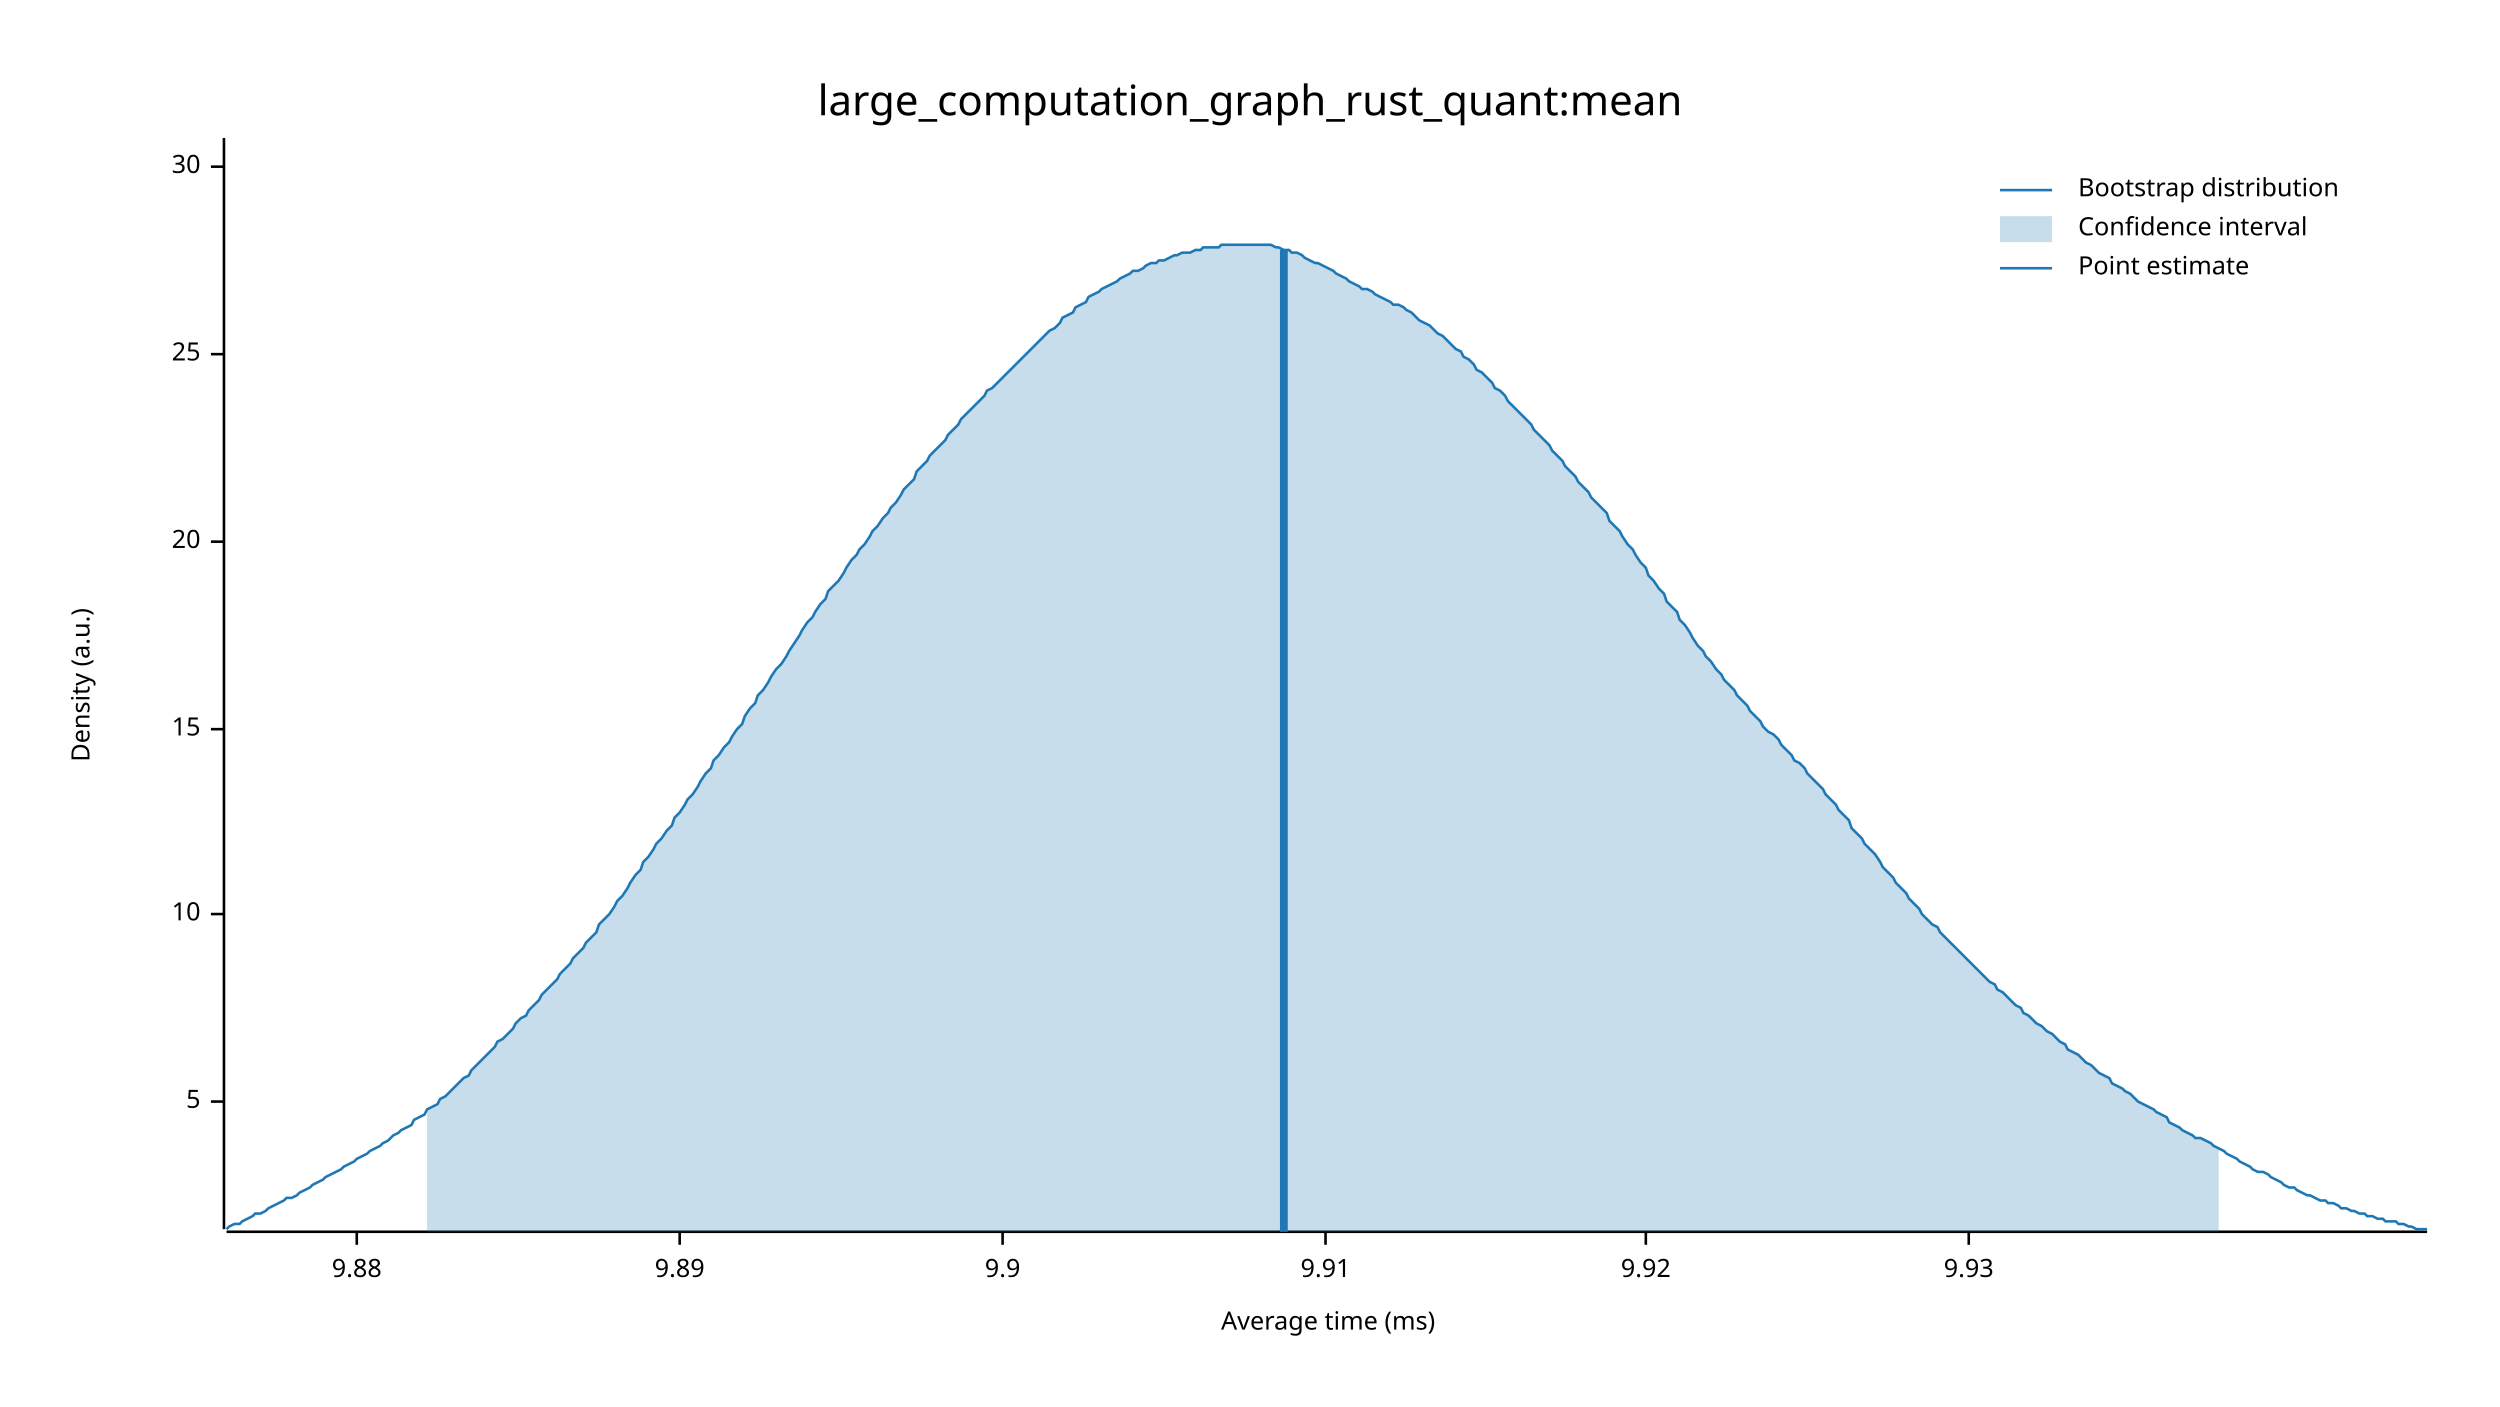
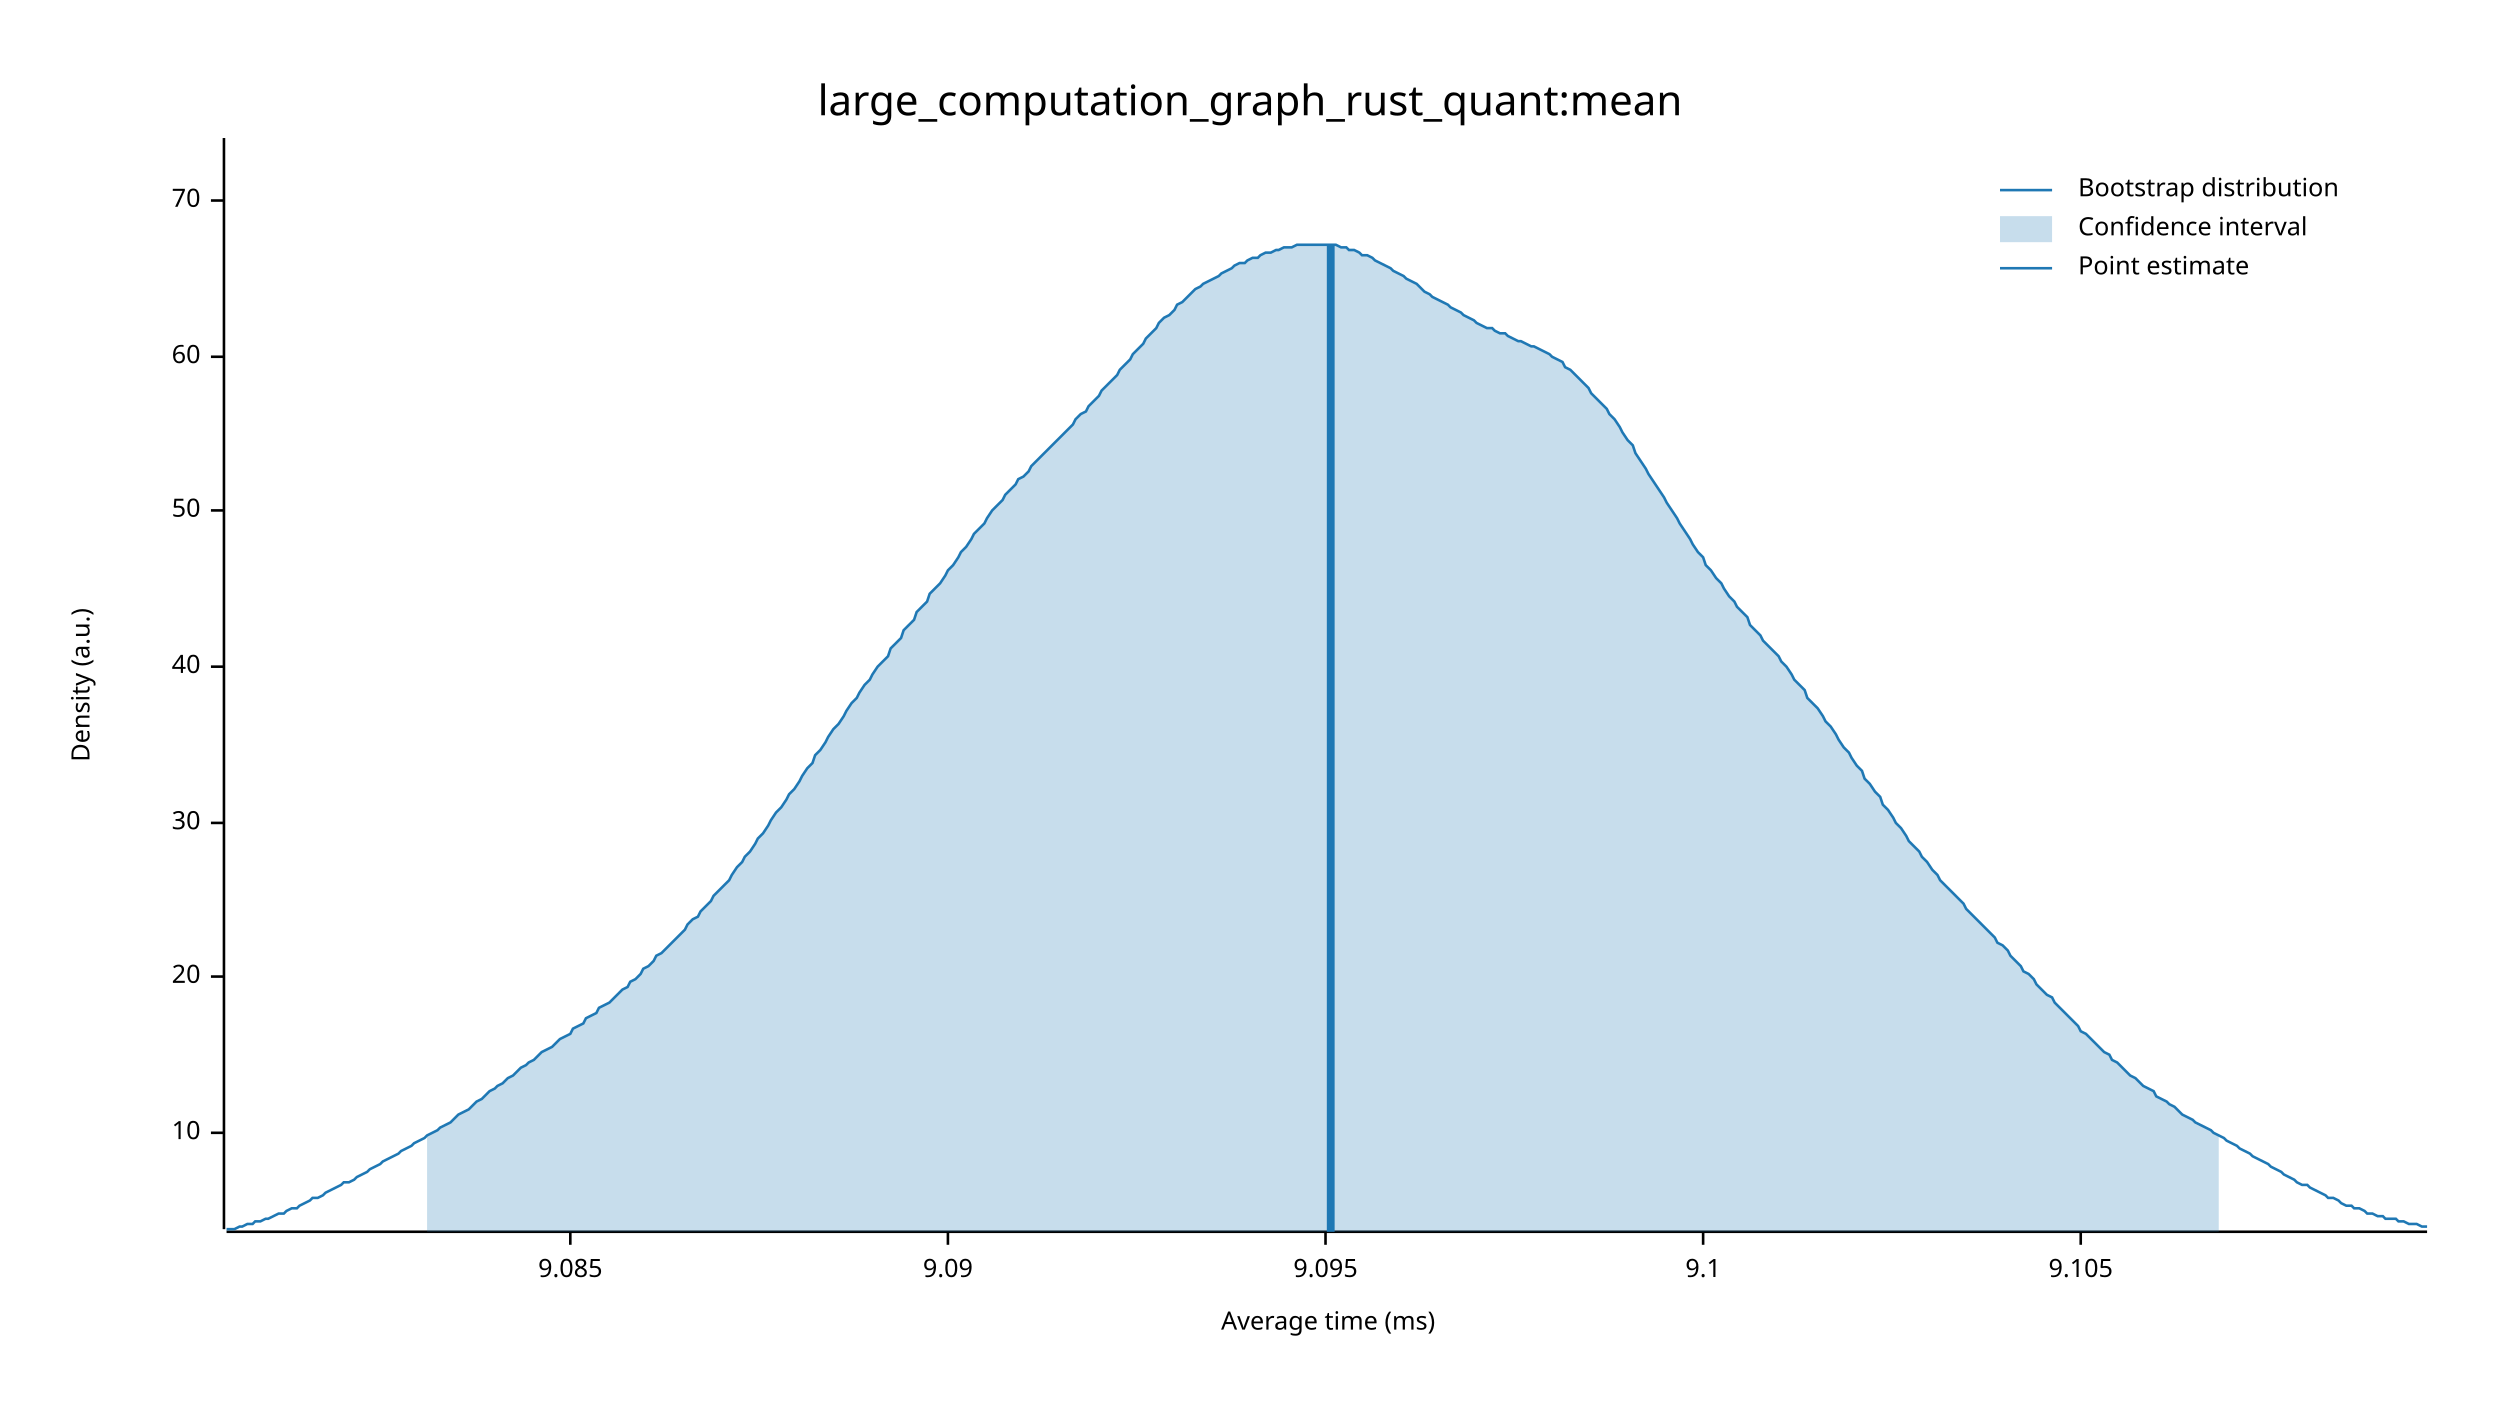
<svg xmlns="http://www.w3.org/2000/svg" width="960" height="540" viewBox="0 0 960 540">
  <text x="480" y="32" dy="0.76em" text-anchor="middle" font-family="sans-serif" font-size="16.129" opacity="1" fill="#000000">
large_computation_graph_rust_quant:mean
</text>
  <text x="27" y="263" dy="0.76em" text-anchor="middle" font-family="sans-serif" font-size="9.677" opacity="1" fill="#000000" transform="rotate(270, 27, 263)">
Density (a.u.)
</text>
  <text x="510" y="513" dy="-0.5ex" text-anchor="middle" font-family="sans-serif" font-size="9.677" opacity="1" fill="#000000">
Average time (ms)
</text>
  <polyline fill="none" opacity="1" stroke="#000000" stroke-width="1" points="86,53 86,472 " />
-   <text x="77" y="423" dy="0.5ex" text-anchor="end" font-family="sans-serif" font-size="9.677" opacity="1" fill="#000000">
- 5
- </text>
-   <polyline fill="none" opacity="1" stroke="#000000" stroke-width="1" points="81,423 86,423 " />
-   <text x="77" y="351" dy="0.5ex" text-anchor="end" font-family="sans-serif" font-size="9.677" opacity="1" fill="#000000">
+   <text x="77" y="435" dy="0.5ex" text-anchor="end" font-family="sans-serif" font-size="9.677" opacity="1" fill="#000000">
10
</text>
-   <polyline fill="none" opacity="1" stroke="#000000" stroke-width="1" points="81,351 86,351 " />
-   <text x="77" y="280" dy="0.5ex" text-anchor="end" font-family="sans-serif" font-size="9.677" opacity="1" fill="#000000">
- 15
- </text>
-   <polyline fill="none" opacity="1" stroke="#000000" stroke-width="1" points="81,280 86,280 " />
-   <text x="77" y="208" dy="0.5ex" text-anchor="end" font-family="sans-serif" font-size="9.677" opacity="1" fill="#000000">
+   <polyline fill="none" opacity="1" stroke="#000000" stroke-width="1" points="81,435 86,435 " />
+   <text x="77" y="375" dy="0.5ex" text-anchor="end" font-family="sans-serif" font-size="9.677" opacity="1" fill="#000000">
20
</text>
-   <polyline fill="none" opacity="1" stroke="#000000" stroke-width="1" points="81,208 86,208 " />
-   <text x="77" y="136" dy="0.5ex" text-anchor="end" font-family="sans-serif" font-size="9.677" opacity="1" fill="#000000">
- 25
- </text>
-   <polyline fill="none" opacity="1" stroke="#000000" stroke-width="1" points="81,136 86,136 " />
-   <text x="77" y="64" dy="0.5ex" text-anchor="end" font-family="sans-serif" font-size="9.677" opacity="1" fill="#000000">
+   <polyline fill="none" opacity="1" stroke="#000000" stroke-width="1" points="81,375 86,375 " />
+   <text x="77" y="316" dy="0.5ex" text-anchor="end" font-family="sans-serif" font-size="9.677" opacity="1" fill="#000000">
30
</text>
-   <polyline fill="none" opacity="1" stroke="#000000" stroke-width="1" points="81,64 86,64 " />
+   <polyline fill="none" opacity="1" stroke="#000000" stroke-width="1" points="81,316 86,316 " />
+   <text x="77" y="256" dy="0.5ex" text-anchor="end" font-family="sans-serif" font-size="9.677" opacity="1" fill="#000000">
+ 40
+ </text>
+   <polyline fill="none" opacity="1" stroke="#000000" stroke-width="1" points="81,256 86,256 " />
+   <text x="77" y="196" dy="0.5ex" text-anchor="end" font-family="sans-serif" font-size="9.677" opacity="1" fill="#000000">
+ 50
+ </text>
+   <polyline fill="none" opacity="1" stroke="#000000" stroke-width="1" points="81,196 86,196 " />
+   <text x="77" y="137" dy="0.5ex" text-anchor="end" font-family="sans-serif" font-size="9.677" opacity="1" fill="#000000">
+ 60
+ </text>
+   <polyline fill="none" opacity="1" stroke="#000000" stroke-width="1" points="81,137 86,137 " />
+   <text x="77" y="77" dy="0.5ex" text-anchor="end" font-family="sans-serif" font-size="9.677" opacity="1" fill="#000000">
+ 70
+ </text>
+   <polyline fill="none" opacity="1" stroke="#000000" stroke-width="1" points="81,77 86,77 " />
  <polyline fill="none" opacity="1" stroke="#000000" stroke-width="1" points="87,473 932,473 " />
-   <text x="137" y="483" dy="0.76em" text-anchor="middle" font-family="sans-serif" font-size="9.677" opacity="1" fill="#000000">
- 9.88
+   <text x="219" y="483" dy="0.76em" text-anchor="middle" font-family="sans-serif" font-size="9.677" opacity="1" fill="#000000">
+ 9.085
</text>
-   <polyline fill="none" opacity="1" stroke="#000000" stroke-width="1" points="137,473 137,478 " />
-   <text x="261" y="483" dy="0.76em" text-anchor="middle" font-family="sans-serif" font-size="9.677" opacity="1" fill="#000000">
- 9.89
+   <polyline fill="none" opacity="1" stroke="#000000" stroke-width="1" points="219,473 219,478 " />
+   <text x="364" y="483" dy="0.76em" text-anchor="middle" font-family="sans-serif" font-size="9.677" opacity="1" fill="#000000">
+ 9.09
</text>
-   <polyline fill="none" opacity="1" stroke="#000000" stroke-width="1" points="261,473 261,478 " />
-   <text x="385" y="483" dy="0.76em" text-anchor="middle" font-family="sans-serif" font-size="9.677" opacity="1" fill="#000000">
- 9.9
- </text>
-   <polyline fill="none" opacity="1" stroke="#000000" stroke-width="1" points="385,473 385,478 " />
+   <polyline fill="none" opacity="1" stroke="#000000" stroke-width="1" points="364,473 364,478 " />
  <text x="509" y="483" dy="0.76em" text-anchor="middle" font-family="sans-serif" font-size="9.677" opacity="1" fill="#000000">
- 9.91
+ 9.095
</text>
  <polyline fill="none" opacity="1" stroke="#000000" stroke-width="1" points="509,473 509,478 " />
-   <text x="632" y="483" dy="0.76em" text-anchor="middle" font-family="sans-serif" font-size="9.677" opacity="1" fill="#000000">
- 9.92
+   <text x="654" y="483" dy="0.76em" text-anchor="middle" font-family="sans-serif" font-size="9.677" opacity="1" fill="#000000">
+ 9.1
</text>
-   <polyline fill="none" opacity="1" stroke="#000000" stroke-width="1" points="632,473 632,478 " />
-   <text x="756" y="483" dy="0.76em" text-anchor="middle" font-family="sans-serif" font-size="9.677" opacity="1" fill="#000000">
- 9.93
+   <polyline fill="none" opacity="1" stroke="#000000" stroke-width="1" points="654,473 654,478 " />
+   <text x="799" y="483" dy="0.76em" text-anchor="middle" font-family="sans-serif" font-size="9.677" opacity="1" fill="#000000">
+ 9.105
</text>
-   <polyline fill="none" opacity="1" stroke="#000000" stroke-width="1" points="756,473 756,478 " />
-   <polyline fill="none" opacity="1" stroke="#1F78B4" stroke-width="1" points="87,472 88,471 90,470 92,470 93,469 95,468 97,467 98,466 100,466 102,465 103,464 105,463 107,462 109,461 110,460 112,460 114,459 115,458 117,457 119,456 120,455 122,454 124,453 125,452 127,451 129,450 131,449 132,448 134,447 136,446 137,445 139,444 141,443 142,442 144,441 146,440 147,439 149,438 151,436 153,435 154,434 156,433 158,432 159,430 161,429 163,428 164,426 166,425 168,424 169,422 171,421 173,419 175,417 176,416 178,414 180,413 181,411 183,409 185,407 186,406 188,404 190,402 191,400 193,399 195,397 197,395 198,393 200,391 202,390 203,388 205,386 207,384 208,382 210,380 212,378 214,376 215,374 217,372 219,370 220,368 222,366 224,364 225,362 227,360 229,358 230,355 232,353 234,351 236,348 237,346 239,344 241,341 242,339 244,336 246,334 247,331 249,329 251,326 252,324 254,322 256,319 258,317 259,314 261,312 263,309 264,307 266,305 268,302 269,300 271,297 273,295 274,292 276,290 278,287 280,285 281,283 283,280 285,278 286,275 288,272 290,270 291,267 293,265 295,262 296,260 298,257 300,255 302,252 303,250 305,247 307,244 308,242 310,239 312,237 313,235 315,232 317,230 318,227 320,225 322,223 324,220 325,218 327,215 329,213 330,211 332,209 334,206 335,204 337,202 339,199 341,197 342,195 344,193 346,190 347,188 349,186 351,184 352,181 354,179 356,177 357,175 359,173 361,171 363,169 364,167 366,165 368,163 369,161 371,159 373,157 374,156 376,154 378,152 379,150 381,149 383,147 385,145 386,144 388,142 390,140 391,139 393,137 395,135 396,134 398,132 400,130 401,129 403,127 405,126 407,124 408,122 410,121 412,120 413,118 415,117 417,116 418,114 420,113 422,112 423,111 425,110 427,109 429,108 430,107 432,106 434,105 435,104 437,104 439,103 440,102 442,101 444,101 445,100 447,100 449,99 451,98 452,98 454,97 456,97 457,97 459,96 461,96 462,95 464,95 466,95 468,95 469,94 471,94 473,94 474,94 476,94 478,94 479,94 481,94 483,94 484,94 486,94 488,94 490,95 491,95 493,96 495,96 496,97 498,97 500,98 501,99 503,100 505,101 506,101 508,102 510,103 512,104 513,105 515,106 517,107 518,108 520,109 522,110 523,111 525,111 527,112 528,113 530,114 532,115 534,116 535,117 537,117 539,118 540,119 542,120 544,122 545,123 547,124 549,125 550,126 552,128 554,129 556,131 557,132 559,134 561,135 562,137 564,138 566,140 567,142 569,143 571,145 573,147 574,149 576,150 578,152 579,154 581,156 583,158 584,159 586,161 588,163 589,165 591,167 593,169 595,171 596,173 598,175 600,177 601,179 603,181 605,183 606,185 608,187 610,189 611,191 613,193 615,195 617,197 618,200 620,202 622,204 623,206 625,209 627,211 628,213 630,216 632,218 633,221 635,223 637,226 639,228 640,231 642,233 644,235 645,238 647,240 649,243 650,245 652,248 654,250 655,252 657,254 659,257 661,259 662,261 664,263 666,265 667,267 669,269 671,271 672,273 674,275 676,277 677,279 679,281 681,282 683,284 684,286 686,288 688,290 689,292 691,293 693,295 694,297 696,299 698,301 700,303 701,305 703,307 705,309 706,311 708,313 710,315 711,318 713,320 715,322 716,324 718,326 720,328 722,331 723,333 725,335 727,337 728,339 730,341 732,343 733,345 735,347 737,349 738,351 740,353 742,355 744,356 745,358 747,360 749,362 750,363 752,365 754,367 755,368 757,370 759,372 760,373 762,375 764,377 766,378 767,380 769,381 771,383 772,384 774,386 776,387 777,389 779,390 781,392 782,393 784,394 786,396 788,397 789,398 791,400 793,401 794,403 796,404 798,405 799,406 801,408 803,409 804,410 806,412 808,413 810,414 811,416 813,417 815,418 816,419 818,420 820,422 821,423 823,424 825,425 827,426 828,427 830,428 832,429 833,431 835,432 837,433 838,434 840,435 842,436 843,437 845,437 847,438 849,439 850,440 852,441 854,442 855,443 857,444 859,445 860,446 862,447 864,448 865,449 867,450 869,450 871,451 872,452 874,453 876,454 877,455 879,456 881,456 882,457 884,458 886,459 887,459 889,460 891,461 893,461 894,462 896,462 898,463 899,464 901,464 903,465 904,465 906,466 908,466 909,467 911,467 913,468 915,468 916,469 918,469 920,469 921,470 923,470 925,471 926,471 928,472 930,472 932,472 " />
-   <polygon opacity="0.25" fill="#1F78B4" points="164,426 166,425 168,424 169,422 171,421 173,419 175,417 176,416 178,414 180,413 181,411 183,409 185,407 186,406 188,404 190,402 191,400 193,399 195,397 197,395 198,393 200,391 202,390 203,388 205,386 207,384 208,382 210,380 212,378 214,376 215,374 217,372 219,370 220,368 222,366 224,364 225,362 227,360 229,358 230,355 232,353 234,351 236,348 237,346 239,344 241,341 242,339 244,336 246,334 247,331 249,329 251,326 252,324 254,322 256,319 258,317 259,314 261,312 263,309 264,307 266,305 268,302 269,300 271,297 273,295 274,292 276,290 278,287 280,285 281,283 283,280 285,278 286,275 288,272 290,270 291,267 293,265 295,262 296,260 298,257 300,255 302,252 303,250 305,247 307,244 308,242 310,239 312,237 313,235 315,232 317,230 318,227 320,225 322,223 324,220 325,218 327,215 329,213 330,211 332,209 334,206 335,204 337,202 339,199 341,197 342,195 344,193 346,190 347,188 349,186 351,184 352,181 354,179 356,177 357,175 359,173 361,171 363,169 364,167 366,165 368,163 369,161 371,159 373,157 374,156 376,154 378,152 379,150 381,149 383,147 385,145 386,144 388,142 390,140 391,139 393,137 395,135 396,134 398,132 400,130 401,129 403,127 405,126 407,124 408,122 410,121 412,120 413,118 415,117 417,116 418,114 420,113 422,112 423,111 425,110 427,109 429,108 430,107 432,106 434,105 435,104 437,104 439,103 440,102 442,101 444,101 445,100 447,100 449,99 451,98 452,98 454,97 456,97 457,97 459,96 461,96 462,95 464,95 466,95 468,95 469,94 471,94 473,94 474,94 476,94 478,94 479,94 481,94 483,94 484,94 486,94 488,94 490,95 491,95 493,96 495,96 496,97 498,97 500,98 501,99 503,100 505,101 506,101 508,102 510,103 512,104 513,105 515,106 517,107 518,108 520,109 522,110 523,111 525,111 527,112 528,113 530,114 532,115 534,116 535,117 537,117 539,118 540,119 542,120 544,122 545,123 547,124 549,125 550,126 552,128 554,129 556,131 557,132 559,134 561,135 562,137 564,138 566,140 567,142 569,143 571,145 573,147 574,149 576,150 578,152 579,154 581,156 583,158 584,159 586,161 588,163 589,165 591,167 593,169 595,171 596,173 598,175 600,177 601,179 603,181 605,183 606,185 608,187 610,189 611,191 613,193 615,195 617,197 618,200 620,202 622,204 623,206 625,209 627,211 628,213 630,216 632,218 633,221 635,223 637,226 639,228 640,231 642,233 644,235 645,238 647,240 649,243 650,245 652,248 654,250 655,252 657,254 659,257 661,259 662,261 664,263 666,265 667,267 669,269 671,271 672,273 674,275 676,277 677,279 679,281 681,282 683,284 684,286 686,288 688,290 689,292 691,293 693,295 694,297 696,299 698,301 700,303 701,305 703,307 705,309 706,311 708,313 710,315 711,318 713,320 715,322 716,324 718,326 720,328 722,331 723,333 725,335 727,337 728,339 730,341 732,343 733,345 735,347 737,349 738,351 740,353 742,355 744,356 745,358 747,360 749,362 750,363 752,365 754,367 755,368 757,370 759,372 760,373 762,375 764,377 766,378 767,380 769,381 771,383 772,384 774,386 776,387 777,389 779,390 781,392 782,393 784,394 786,396 788,397 789,398 791,400 793,401 794,403 796,404 798,405 799,406 801,408 803,409 804,410 806,412 808,413 810,414 811,416 813,417 815,418 816,419 818,420 820,422 821,423 823,424 825,425 827,426 828,427 830,428 832,429 833,431 835,432 837,433 838,434 840,435 842,436 843,437 845,437 847,438 849,439 850,440 852,441 852,473 164,473 " />
-   <polyline fill="none" opacity="1" stroke="#1F78B4" stroke-width="3" points="493,473 493,96 " />
+   <polyline fill="none" opacity="1" stroke="#000000" stroke-width="1" points="799,473 799,478 " />
+   <polyline fill="none" opacity="1" stroke="#1F78B4" stroke-width="1" points="87,472 88,472 90,472 92,471 93,471 95,470 97,470 98,469 100,469 102,468 103,468 105,467 107,466 109,466 110,465 112,464 114,464 115,463 117,462 119,461 120,460 122,460 124,459 125,458 127,457 129,456 131,455 132,454 134,454 136,453 137,452 139,451 141,450 142,449 144,448 146,447 147,446 149,445 151,444 153,443 154,442 156,441 158,440 159,439 161,438 163,437 164,436 166,435 168,434 169,433 171,432 173,431 175,429 176,428 178,427 180,426 181,425 183,423 185,422 186,421 188,419 190,418 191,417 193,416 195,414 197,413 198,412 200,410 202,409 203,408 205,407 207,405 208,404 210,403 212,402 214,400 215,399 217,398 219,397 220,395 222,394 224,393 225,391 227,390 229,389 230,387 232,386 234,385 236,383 237,382 239,380 241,379 242,377 244,376 246,374 247,372 249,371 251,369 252,367 254,366 256,364 258,362 259,361 261,359 263,357 264,355 266,353 268,352 269,350 271,348 273,346 274,344 276,342 278,340 280,338 281,336 283,333 285,331 286,329 288,327 290,324 291,322 293,320 295,317 296,315 298,312 300,310 302,307 303,305 305,303 307,300 308,298 310,295 312,293 313,290 315,288 317,285 318,283 320,280 322,278 324,275 325,273 327,270 329,268 330,266 332,263 334,261 335,259 337,256 339,254 341,252 342,249 344,247 346,245 347,242 349,240 351,238 352,235 354,233 356,231 357,228 359,226 361,224 363,221 364,219 366,217 368,214 369,212 371,210 373,207 374,205 376,203 378,201 379,199 381,196 383,194 385,192 386,190 388,188 390,186 391,184 393,183 395,181 396,179 398,177 400,175 401,174 403,172 405,170 407,168 408,167 410,165 412,163 413,161 415,159 417,158 418,156 420,154 422,152 423,150 425,148 427,146 429,144 430,142 432,140 434,138 435,136 437,134 439,132 440,130 442,128 444,126 445,124 447,122 449,121 451,119 452,117 454,116 456,114 457,113 459,111 461,110 462,109 464,108 466,107 468,106 469,105 471,104 473,103 474,102 476,101 478,101 479,100 481,99 483,99 484,98 486,97 488,97 490,96 491,96 493,95 495,95 496,95 498,94 500,94 501,94 503,94 505,94 506,94 508,94 510,94 512,94 513,94 515,95 517,95 518,96 520,96 522,97 523,98 525,98 527,99 528,100 530,101 532,102 534,103 535,104 537,105 539,106 540,107 542,108 544,109 545,110 547,112 549,113 550,114 552,115 554,116 556,117 557,118 559,119 561,120 562,121 564,122 566,123 567,124 569,125 571,126 573,126 574,127 576,128 578,128 579,129 581,130 583,131 584,131 586,132 588,133 589,133 591,134 593,135 595,136 596,137 598,138 600,139 601,141 603,142 605,144 606,145 608,147 610,149 611,151 613,153 615,155 617,157 618,159 620,161 622,164 623,166 625,169 627,171 628,174 630,177 632,180 633,182 635,185 637,188 639,191 640,193 642,196 644,199 645,201 647,204 649,207 650,209 652,212 654,214 655,217 657,219 659,222 661,224 662,226 664,229 666,231 667,233 669,235 671,237 672,240 674,242 676,244 677,246 679,248 681,250 683,252 684,254 686,256 688,259 689,261 691,263 693,265 694,268 696,270 698,272 700,275 701,277 703,279 705,282 706,284 708,287 710,289 711,291 713,294 715,296 716,299 718,301 720,304 722,306 723,309 725,311 727,314 728,316 730,318 732,321 733,323 735,325 737,327 738,329 740,331 742,334 744,336 745,338 747,340 749,342 750,343 752,345 754,347 755,349 757,351 759,353 760,354 762,356 764,358 766,360 767,362 769,363 771,365 772,367 774,369 776,371 777,373 779,374 781,376 782,378 784,380 786,382 788,383 789,385 791,387 793,389 794,390 796,392 798,394 799,396 801,397 803,399 804,400 806,402 808,404 810,405 811,407 813,408 815,410 816,411 818,413 820,414 821,415 823,417 825,418 827,419 828,421 830,422 832,423 833,424 835,425 837,427 838,428 840,429 842,430 843,431 845,432 847,433 849,434 850,435 852,436 854,437 855,438 857,439 859,440 860,441 862,442 864,443 865,444 867,445 869,446 871,447 872,448 874,449 876,450 877,451 879,452 881,453 882,454 884,455 886,455 887,456 889,457 891,458 893,459 894,460 896,460 898,461 899,462 901,463 903,463 904,464 906,464 908,465 909,466 911,466 913,467 915,467 916,468 918,468 920,468 921,469 923,469 925,470 926,470 928,470 930,471 932,471 " />
+   <polygon opacity="0.25" fill="#1F78B4" points="164,436 166,435 168,434 169,433 171,432 173,431 175,429 176,428 178,427 180,426 181,425 183,423 185,422 186,421 188,419 190,418 191,417 193,416 195,414 197,413 198,412 200,410 202,409 203,408 205,407 207,405 208,404 210,403 212,402 214,400 215,399 217,398 219,397 220,395 222,394 224,393 225,391 227,390 229,389 230,387 232,386 234,385 236,383 237,382 239,380 241,379 242,377 244,376 246,374 247,372 249,371 251,369 252,367 254,366 256,364 258,362 259,361 261,359 263,357 264,355 266,353 268,352 269,350 271,348 273,346 274,344 276,342 278,340 280,338 281,336 283,333 285,331 286,329 288,327 290,324 291,322 293,320 295,317 296,315 298,312 300,310 302,307 303,305 305,303 307,300 308,298 310,295 312,293 313,290 315,288 317,285 318,283 320,280 322,278 324,275 325,273 327,270 329,268 330,266 332,263 334,261 335,259 337,256 339,254 341,252 342,249 344,247 346,245 347,242 349,240 351,238 352,235 354,233 356,231 357,228 359,226 361,224 363,221 364,219 366,217 368,214 369,212 371,210 373,207 374,205 376,203 378,201 379,199 381,196 383,194 385,192 386,190 388,188 390,186 391,184 393,183 395,181 396,179 398,177 400,175 401,174 403,172 405,170 407,168 408,167 410,165 412,163 413,161 415,159 417,158 418,156 420,154 422,152 423,150 425,148 427,146 429,144 430,142 432,140 434,138 435,136 437,134 439,132 440,130 442,128 444,126 445,124 447,122 449,121 451,119 452,117 454,116 456,114 457,113 459,111 461,110 462,109 464,108 466,107 468,106 469,105 471,104 473,103 474,102 476,101 478,101 479,100 481,99 483,99 484,98 486,97 488,97 490,96 491,96 493,95 495,95 496,95 498,94 500,94 501,94 503,94 505,94 506,94 508,94 510,94 512,94 513,94 515,95 517,95 518,96 520,96 522,97 523,98 525,98 527,99 528,100 530,101 532,102 534,103 535,104 537,105 539,106 540,107 542,108 544,109 545,110 547,112 549,113 550,114 552,115 554,116 556,117 557,118 559,119 561,120 562,121 564,122 566,123 567,124 569,125 571,126 573,126 574,127 576,128 578,128 579,129 581,130 583,131 584,131 586,132 588,133 589,133 591,134 593,135 595,136 596,137 598,138 600,139 601,141 603,142 605,144 606,145 608,147 610,149 611,151 613,153 615,155 617,157 618,159 620,161 622,164 623,166 625,169 627,171 628,174 630,177 632,180 633,182 635,185 637,188 639,191 640,193 642,196 644,199 645,201 647,204 649,207 650,209 652,212 654,214 655,217 657,219 659,222 661,224 662,226 664,229 666,231 667,233 669,235 671,237 672,240 674,242 676,244 677,246 679,248 681,250 683,252 684,254 686,256 688,259 689,261 691,263 693,265 694,268 696,270 698,272 700,275 701,277 703,279 705,282 706,284 708,287 710,289 711,291 713,294 715,296 716,299 718,301 720,304 722,306 723,309 725,311 727,314 728,316 730,318 732,321 733,323 735,325 737,327 738,329 740,331 742,334 744,336 745,338 747,340 749,342 750,343 752,345 754,347 755,349 757,351 759,353 760,354 762,356 764,358 766,360 767,362 769,363 771,365 772,367 774,369 776,371 777,373 779,374 781,376 782,378 784,380 786,382 788,383 789,385 791,387 793,389 794,390 796,392 798,394 799,396 801,397 803,399 804,400 806,402 808,404 810,405 811,407 813,408 815,410 816,411 818,413 820,414 821,415 823,417 825,418 827,419 828,421 830,422 832,423 833,424 835,425 837,427 838,428 840,429 842,430 843,431 845,432 847,433 849,434 850,435 852,436 852,473 164,473 " />
+   <polyline fill="none" opacity="1" stroke="#1F78B4" stroke-width="3" points="511,473 511,94 " />
  <text x="798" y="68" dy="0.76em" text-anchor="start" font-family="sans-serif" font-size="9.677" opacity="1" fill="#000000">
Bootstrap distribution
</text>
  <text x="798" y="83" dy="0.76em" text-anchor="start" font-family="sans-serif" font-size="9.677" opacity="1" fill="#000000">
Confidence interval
</text>
  <text x="798" y="98" dy="0.76em" text-anchor="start" font-family="sans-serif" font-size="9.677" opacity="1" fill="#000000">
Point estimate
</text>
  <polyline fill="none" opacity="1" stroke="#1F78B4" stroke-width="1" points="768,73 788,73 " />
  <rect x="768" y="83" width="20" height="10" opacity="0.25" fill="#1F78B4" stroke="none" />
  <polyline fill="none" opacity="1" stroke="#1F78B4" stroke-width="1" points="768,103 788,103 " />
</svg>
